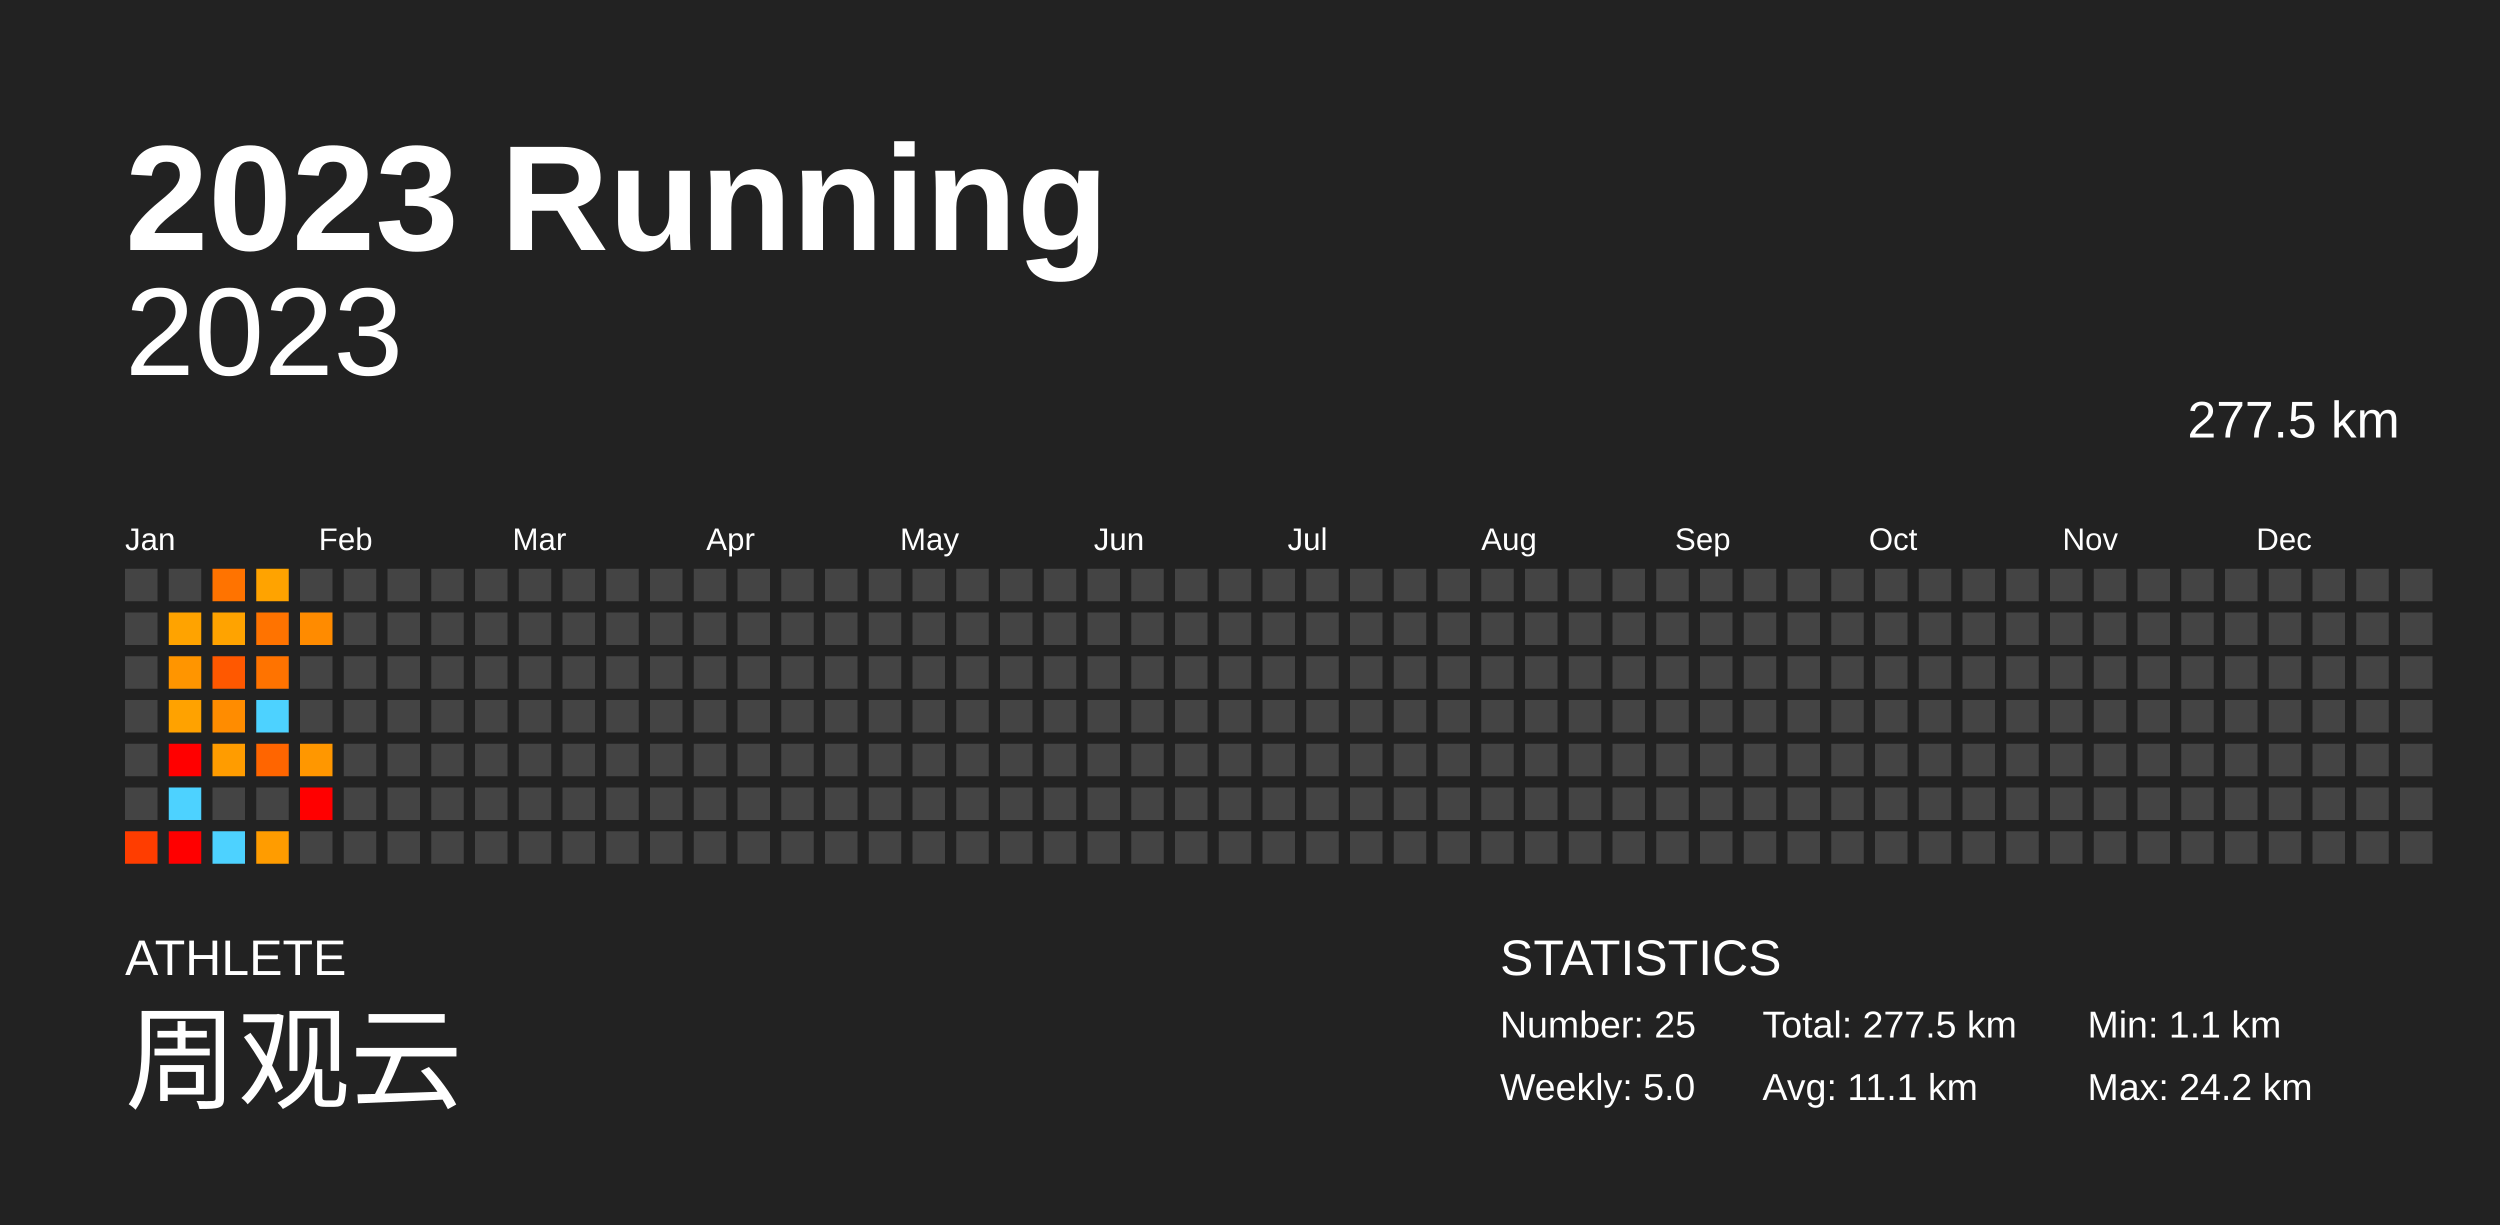
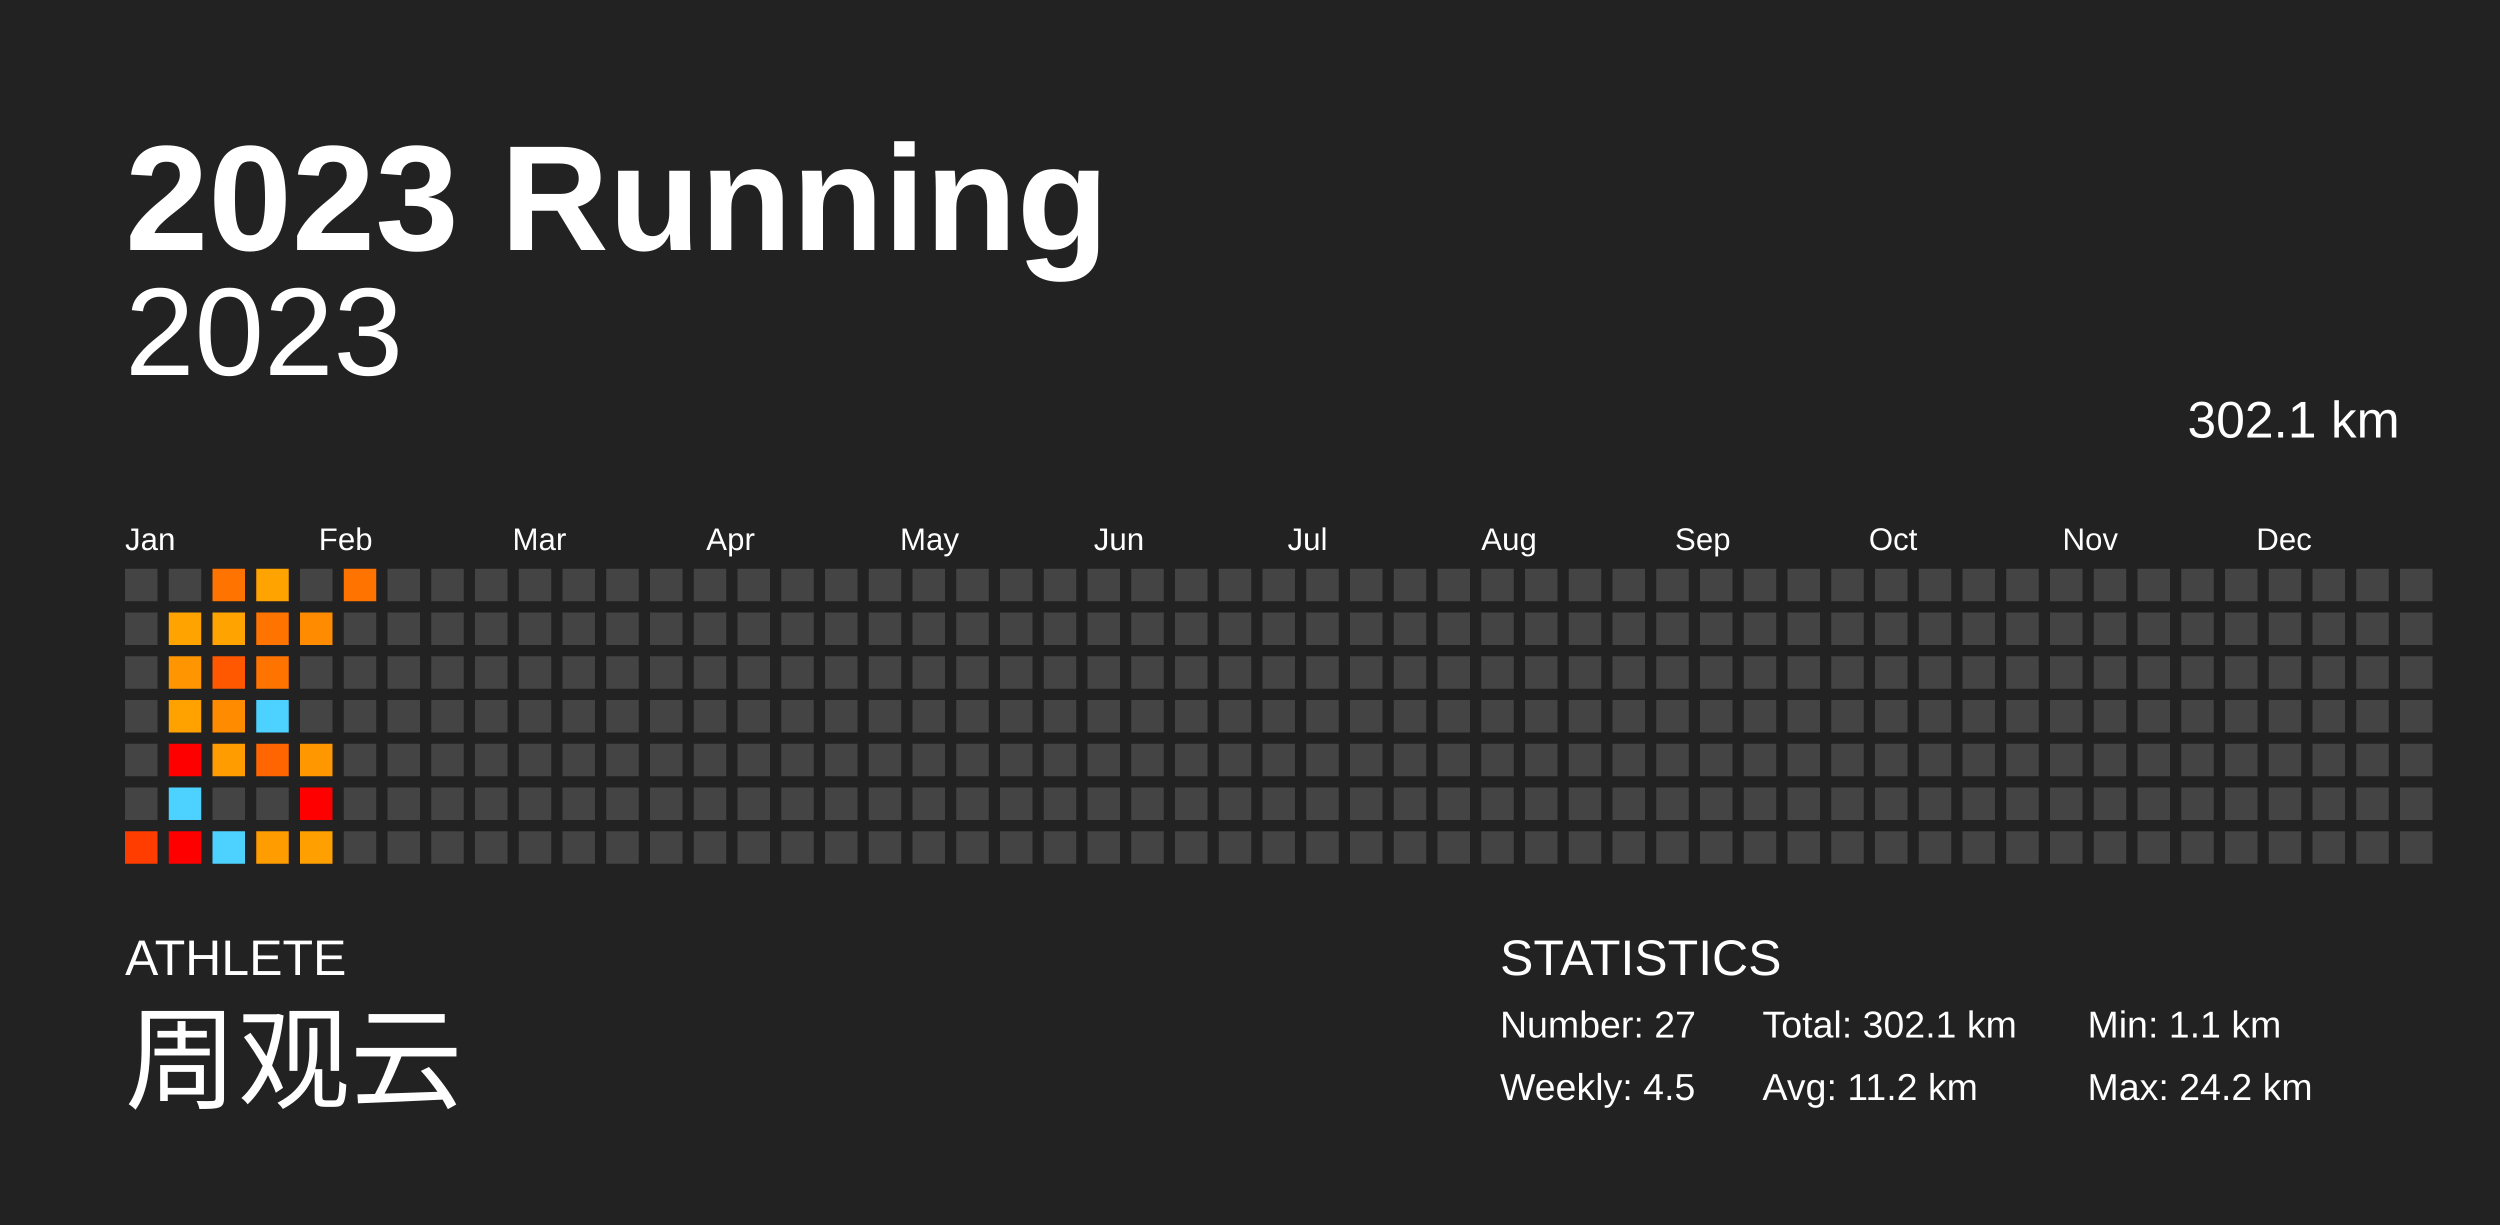
<svg xmlns="http://www.w3.org/2000/svg" baseProfile="full" height="98mm" version="1.1" viewBox="0,0,200,98" width="200mm">
  <defs />
  <rect fill="#222222" height="98" width="200" x="0" y="0" />
  <text fill="#FFFFFF" style="font-size:12px; font-family:Arial; font-weight:bold;" x="10" y="20">2023 Running</text>
  <text fill="#FFFFFF" style="font-size:4px; font-family:Arial" x="10" y="78">ATHLETE</text>
  <text fill="#FFFFFF" style="font-size:9px; font-family:Arial" x="10" y="88">周观云</text>
  <text fill="#FFFFFF" style="font-size:4px; font-family:Arial" x="120" y="78">STATISTICS</text>
-   <text fill="#FFFFFF" style="font-size:3px; font-family:Arial" x="120" y="83">Number: 25</text>
-   <text fill="#FFFFFF" style="font-size:3px; font-family:Arial" x="120" y="88">Weekly: 5.0</text>
-   <text fill="#FFFFFF" style="font-size:3px; font-family:Arial" x="141" y="83">Total: 277.5 km</text>
-   <text fill="#FFFFFF" style="font-size:3px; font-family:Arial" x="141" y="88">Avg: 11.1 km</text>
+   <text fill="#FFFFFF" style="font-size:3px; font-family:Arial" x="120" y="83">Number: 27</text>
+   <text fill="#FFFFFF" style="font-size:3px; font-family:Arial" x="120" y="88">Weekly: 4.5</text>
+   <text fill="#FFFFFF" style="font-size:3px; font-family:Arial" x="141" y="83">Total: 302.1 km</text>
+   <text fill="#FFFFFF" style="font-size:3px; font-family:Arial" x="141" y="88">Avg: 11.2 km</text>
  <text fill="#FFFFFF" style="font-size:3px; font-family:Arial" x="167" y="83">Min: 1.1 km</text>
  <text fill="#FFFFFF" style="font-size:3px; font-family:Arial" x="167" y="88">Max: 24.2 km</text>
  <text alignment-baseline="hanging" fill="#FFFFFF" style="font-size:10.0px; font-family:Arial;" x="10" y="30">2023</text>
-   <text alignment-baseline="hanging" fill="#FFFFFF" style="font-size:4.125px; font-family:Arial;" x="175" y="35">277.5 km</text>
+   <text alignment-baseline="hanging" fill="#FFFFFF" style="font-size:4.125px; font-family:Arial;" x="175" y="35">302.1 km</text>
  <text fill="#FFFFFF" style="font-size:2.5px; font-family:Arial" x="10.0" y="44">Jan</text>
  <text fill="#FFFFFF" style="font-size:2.5px; font-family:Arial" x="25.5" y="44">Feb</text>
  <text fill="#FFFFFF" style="font-size:2.5px; font-family:Arial" x="41.0" y="44">Mar</text>
  <text fill="#FFFFFF" style="font-size:2.5px; font-family:Arial" x="56.5" y="44">Apr</text>
  <text fill="#FFFFFF" style="font-size:2.5px; font-family:Arial" x="72.0" y="44">May</text>
  <text fill="#FFFFFF" style="font-size:2.5px; font-family:Arial" x="87.5" y="44">Jun</text>
  <text fill="#FFFFFF" style="font-size:2.5px; font-family:Arial" x="103.0" y="44">Jul</text>
  <text fill="#FFFFFF" style="font-size:2.5px; font-family:Arial" x="118.5" y="44">Aug</text>
  <text fill="#FFFFFF" style="font-size:2.5px; font-family:Arial" x="134.0" y="44">Sep</text>
  <text fill="#FFFFFF" style="font-size:2.5px; font-family:Arial" x="149.5" y="44">Oct</text>
  <text fill="#FFFFFF" style="font-size:2.5px; font-family:Arial" x="165.0" y="44">Nov</text>
  <text fill="#FFFFFF" style="font-size:2.5px; font-family:Arial" x="180.5" y="44">Dec</text>
  <rect fill="#444444" height="2.6" width="2.6" x="10.0" y="45.5" />
  <rect fill="#444444" height="2.6" width="2.6" x="10.0" y="49.0" />
  <rect fill="#444444" height="2.6" width="2.6" x="10.0" y="52.5" />
  <rect fill="#444444" height="2.6" width="2.6" x="10.0" y="56.0" />
  <rect fill="#444444" height="2.6" width="2.6" x="10.0" y="59.5" />
  <rect fill="#444444" height="2.6" width="2.6" x="10.0" y="63.0" />
  <rect fill="#ff3d00" height="2.6" width="2.6" x="10.0" y="66.5" />
  <rect fill="#444444" height="2.6" width="2.6" x="13.5" y="45.5" />
  <rect fill="#ffa300" height="2.6" width="2.6" x="13.5" y="49.0" />
  <rect fill="#ff9500" height="2.6" width="2.6" x="13.5" y="52.5" />
  <rect fill="#ffa200" height="2.6" width="2.6" x="13.5" y="56.0" />
  <rect fill="red" height="2.6" width="2.6" x="13.5" y="59.5" />
  <rect fill="#4dd2ff" height="2.6" width="2.6" x="13.5" y="63.0" />
  <rect fill="red" height="2.6" width="2.6" x="13.5" y="66.5" />
  <rect fill="#ff7300" height="2.6" width="2.6" x="17.0" y="45.5" />
  <rect fill="#ffa300" height="2.6" width="2.6" x="17.0" y="49.0" />
  <rect fill="#ff5800" height="2.6" width="2.6" x="17.0" y="52.5" />
  <rect fill="#ff8c00" height="2.6" width="2.6" x="17.0" y="56.0" />
  <rect fill="#ff9c00" height="2.6" width="2.6" x="17.0" y="59.5" />
  <rect fill="#444444" height="2.6" width="2.6" x="17.0" y="63.0" />
  <rect fill="#4dd2ff" height="2.6" width="2.6" x="17.0" y="66.5" />
  <rect fill="#ffa300" height="2.6" width="2.6" x="20.5" y="45.5" />
  <rect fill="#ff7300" height="2.6" width="2.6" x="20.5" y="49.0" />
  <rect fill="#ff7300" height="2.6" width="2.6" x="20.5" y="52.5" />
  <rect fill="#4dd2ff" height="2.6" width="2.6" x="20.5" y="56.0" />
  <rect fill="#ff6500" height="2.6" width="2.6" x="20.5" y="59.5" />
  <rect fill="#444444" height="2.6" width="2.6" x="20.5" y="63.0" />
  <rect fill="#ff9c00" height="2.6" width="2.6" x="20.5" y="66.5" />
  <rect fill="#444444" height="2.6" width="2.6" x="24.0" y="45.5" />
  <rect fill="#ff8b00" height="2.6" width="2.6" x="24.0" y="49.0" />
  <rect fill="#444444" height="2.6" width="2.6" x="24.0" y="52.5" />
  <rect fill="#444444" height="2.6" width="2.6" x="24.0" y="56.0" />
  <rect fill="#ff9700" height="2.6" width="2.6" x="24.0" y="59.5" />
  <rect fill="red" height="2.6" width="2.6" x="24.0" y="63.0" />
-   <rect fill="#444444" height="2.6" width="2.6" x="24.0" y="66.5" />
-   <rect fill="#444444" height="2.6" width="2.6" x="27.5" y="45.5" />
+   <rect fill="#ff9f00" height="2.6" width="2.6" x="24.0" y="66.5" />
+   <rect fill="#ff7300" height="2.6" width="2.6" x="27.5" y="45.5" />
  <rect fill="#444444" height="2.6" width="2.6" x="27.5" y="49.0" />
  <rect fill="#444444" height="2.6" width="2.6" x="27.5" y="52.5" />
  <rect fill="#444444" height="2.6" width="2.6" x="27.5" y="56.0" />
  <rect fill="#444444" height="2.6" width="2.6" x="27.5" y="59.5" />
  <rect fill="#444444" height="2.6" width="2.6" x="27.5" y="63.0" />
  <rect fill="#444444" height="2.6" width="2.6" x="27.5" y="66.5" />
  <rect fill="#444444" height="2.6" width="2.6" x="31.0" y="45.5" />
  <rect fill="#444444" height="2.6" width="2.6" x="31.0" y="49.0" />
  <rect fill="#444444" height="2.6" width="2.6" x="31.0" y="52.5" />
  <rect fill="#444444" height="2.6" width="2.6" x="31.0" y="56.0" />
  <rect fill="#444444" height="2.6" width="2.6" x="31.0" y="59.5" />
  <rect fill="#444444" height="2.6" width="2.6" x="31.0" y="63.0" />
  <rect fill="#444444" height="2.6" width="2.6" x="31.0" y="66.5" />
  <rect fill="#444444" height="2.6" width="2.6" x="34.5" y="45.5" />
  <rect fill="#444444" height="2.6" width="2.6" x="34.5" y="49.0" />
  <rect fill="#444444" height="2.6" width="2.6" x="34.5" y="52.5" />
  <rect fill="#444444" height="2.6" width="2.6" x="34.5" y="56.0" />
  <rect fill="#444444" height="2.6" width="2.6" x="34.5" y="59.5" />
  <rect fill="#444444" height="2.6" width="2.6" x="34.5" y="63.0" />
  <rect fill="#444444" height="2.6" width="2.6" x="34.5" y="66.5" />
  <rect fill="#444444" height="2.6" width="2.6" x="38.0" y="45.5" />
  <rect fill="#444444" height="2.6" width="2.6" x="38.0" y="49.0" />
  <rect fill="#444444" height="2.6" width="2.6" x="38.0" y="52.5" />
  <rect fill="#444444" height="2.6" width="2.6" x="38.0" y="56.0" />
  <rect fill="#444444" height="2.6" width="2.6" x="38.0" y="59.5" />
  <rect fill="#444444" height="2.6" width="2.6" x="38.0" y="63.0" />
  <rect fill="#444444" height="2.6" width="2.6" x="38.0" y="66.5" />
  <rect fill="#444444" height="2.6" width="2.6" x="41.5" y="45.5" />
  <rect fill="#444444" height="2.6" width="2.6" x="41.5" y="49.0" />
  <rect fill="#444444" height="2.6" width="2.6" x="41.5" y="52.5" />
  <rect fill="#444444" height="2.6" width="2.6" x="41.5" y="56.0" />
  <rect fill="#444444" height="2.6" width="2.6" x="41.5" y="59.5" />
  <rect fill="#444444" height="2.6" width="2.6" x="41.5" y="63.0" />
  <rect fill="#444444" height="2.6" width="2.6" x="41.5" y="66.5" />
  <rect fill="#444444" height="2.6" width="2.6" x="45.0" y="45.5" />
  <rect fill="#444444" height="2.6" width="2.6" x="45.0" y="49.0" />
  <rect fill="#444444" height="2.6" width="2.6" x="45.0" y="52.5" />
  <rect fill="#444444" height="2.6" width="2.6" x="45.0" y="56.0" />
  <rect fill="#444444" height="2.6" width="2.6" x="45.0" y="59.5" />
  <rect fill="#444444" height="2.6" width="2.6" x="45.0" y="63.0" />
  <rect fill="#444444" height="2.6" width="2.6" x="45.0" y="66.5" />
  <rect fill="#444444" height="2.6" width="2.6" x="48.5" y="45.5" />
  <rect fill="#444444" height="2.6" width="2.6" x="48.5" y="49.0" />
  <rect fill="#444444" height="2.6" width="2.6" x="48.5" y="52.5" />
  <rect fill="#444444" height="2.6" width="2.6" x="48.5" y="56.0" />
  <rect fill="#444444" height="2.6" width="2.6" x="48.5" y="59.5" />
  <rect fill="#444444" height="2.6" width="2.6" x="48.5" y="63.0" />
  <rect fill="#444444" height="2.6" width="2.6" x="48.5" y="66.5" />
  <rect fill="#444444" height="2.6" width="2.6" x="52.0" y="45.5" />
  <rect fill="#444444" height="2.6" width="2.6" x="52.0" y="49.0" />
  <rect fill="#444444" height="2.6" width="2.6" x="52.0" y="52.5" />
  <rect fill="#444444" height="2.6" width="2.6" x="52.0" y="56.0" />
  <rect fill="#444444" height="2.6" width="2.6" x="52.0" y="59.5" />
  <rect fill="#444444" height="2.6" width="2.6" x="52.0" y="63.0" />
  <rect fill="#444444" height="2.6" width="2.6" x="52.0" y="66.5" />
  <rect fill="#444444" height="2.6" width="2.6" x="55.5" y="45.5" />
  <rect fill="#444444" height="2.6" width="2.6" x="55.5" y="49.0" />
  <rect fill="#444444" height="2.6" width="2.6" x="55.5" y="52.5" />
  <rect fill="#444444" height="2.6" width="2.6" x="55.5" y="56.0" />
  <rect fill="#444444" height="2.6" width="2.6" x="55.5" y="59.5" />
  <rect fill="#444444" height="2.6" width="2.6" x="55.5" y="63.0" />
  <rect fill="#444444" height="2.6" width="2.6" x="55.5" y="66.5" />
  <rect fill="#444444" height="2.6" width="2.6" x="59.0" y="45.5" />
  <rect fill="#444444" height="2.6" width="2.6" x="59.0" y="49.0" />
  <rect fill="#444444" height="2.6" width="2.6" x="59.0" y="52.5" />
  <rect fill="#444444" height="2.6" width="2.6" x="59.0" y="56.0" />
  <rect fill="#444444" height="2.6" width="2.6" x="59.0" y="59.5" />
  <rect fill="#444444" height="2.6" width="2.6" x="59.0" y="63.0" />
  <rect fill="#444444" height="2.6" width="2.6" x="59.0" y="66.5" />
  <rect fill="#444444" height="2.6" width="2.6" x="62.5" y="45.5" />
  <rect fill="#444444" height="2.6" width="2.6" x="62.5" y="49.0" />
  <rect fill="#444444" height="2.6" width="2.6" x="62.5" y="52.5" />
  <rect fill="#444444" height="2.6" width="2.6" x="62.5" y="56.0" />
  <rect fill="#444444" height="2.6" width="2.6" x="62.5" y="59.5" />
  <rect fill="#444444" height="2.6" width="2.6" x="62.5" y="63.0" />
  <rect fill="#444444" height="2.6" width="2.6" x="62.5" y="66.5" />
  <rect fill="#444444" height="2.6" width="2.6" x="66.0" y="45.5" />
  <rect fill="#444444" height="2.6" width="2.6" x="66.0" y="49.0" />
  <rect fill="#444444" height="2.6" width="2.6" x="66.0" y="52.5" />
  <rect fill="#444444" height="2.6" width="2.6" x="66.0" y="56.0" />
  <rect fill="#444444" height="2.6" width="2.6" x="66.0" y="59.5" />
  <rect fill="#444444" height="2.6" width="2.6" x="66.0" y="63.0" />
  <rect fill="#444444" height="2.6" width="2.6" x="66.0" y="66.5" />
  <rect fill="#444444" height="2.6" width="2.6" x="69.5" y="45.5" />
  <rect fill="#444444" height="2.6" width="2.6" x="69.5" y="49.0" />
  <rect fill="#444444" height="2.6" width="2.6" x="69.5" y="52.5" />
  <rect fill="#444444" height="2.6" width="2.6" x="69.5" y="56.0" />
  <rect fill="#444444" height="2.6" width="2.6" x="69.5" y="59.5" />
  <rect fill="#444444" height="2.6" width="2.6" x="69.5" y="63.0" />
  <rect fill="#444444" height="2.6" width="2.6" x="69.5" y="66.5" />
  <rect fill="#444444" height="2.6" width="2.6" x="73.0" y="45.5" />
  <rect fill="#444444" height="2.6" width="2.6" x="73.0" y="49.0" />
  <rect fill="#444444" height="2.6" width="2.6" x="73.0" y="52.5" />
  <rect fill="#444444" height="2.6" width="2.6" x="73.0" y="56.0" />
  <rect fill="#444444" height="2.6" width="2.6" x="73.0" y="59.5" />
  <rect fill="#444444" height="2.6" width="2.6" x="73.0" y="63.0" />
  <rect fill="#444444" height="2.6" width="2.6" x="73.0" y="66.5" />
  <rect fill="#444444" height="2.6" width="2.6" x="76.5" y="45.5" />
  <rect fill="#444444" height="2.6" width="2.6" x="76.5" y="49.0" />
  <rect fill="#444444" height="2.6" width="2.6" x="76.5" y="52.5" />
  <rect fill="#444444" height="2.6" width="2.6" x="76.5" y="56.0" />
  <rect fill="#444444" height="2.6" width="2.6" x="76.5" y="59.5" />
  <rect fill="#444444" height="2.6" width="2.6" x="76.5" y="63.0" />
  <rect fill="#444444" height="2.6" width="2.6" x="76.5" y="66.5" />
  <rect fill="#444444" height="2.6" width="2.6" x="80.0" y="45.5" />
  <rect fill="#444444" height="2.6" width="2.6" x="80.0" y="49.0" />
  <rect fill="#444444" height="2.6" width="2.6" x="80.0" y="52.5" />
  <rect fill="#444444" height="2.6" width="2.6" x="80.0" y="56.0" />
  <rect fill="#444444" height="2.6" width="2.6" x="80.0" y="59.5" />
  <rect fill="#444444" height="2.6" width="2.6" x="80.0" y="63.0" />
  <rect fill="#444444" height="2.6" width="2.6" x="80.0" y="66.5" />
  <rect fill="#444444" height="2.6" width="2.6" x="83.5" y="45.5" />
  <rect fill="#444444" height="2.6" width="2.6" x="83.5" y="49.0" />
  <rect fill="#444444" height="2.6" width="2.6" x="83.5" y="52.5" />
  <rect fill="#444444" height="2.6" width="2.6" x="83.5" y="56.0" />
  <rect fill="#444444" height="2.6" width="2.6" x="83.5" y="59.5" />
  <rect fill="#444444" height="2.6" width="2.6" x="83.5" y="63.0" />
  <rect fill="#444444" height="2.6" width="2.6" x="83.5" y="66.5" />
  <rect fill="#444444" height="2.6" width="2.6" x="87.0" y="45.5" />
  <rect fill="#444444" height="2.6" width="2.6" x="87.0" y="49.0" />
  <rect fill="#444444" height="2.6" width="2.6" x="87.0" y="52.5" />
  <rect fill="#444444" height="2.6" width="2.6" x="87.0" y="56.0" />
  <rect fill="#444444" height="2.6" width="2.6" x="87.0" y="59.5" />
  <rect fill="#444444" height="2.6" width="2.6" x="87.0" y="63.0" />
  <rect fill="#444444" height="2.6" width="2.6" x="87.0" y="66.5" />
  <rect fill="#444444" height="2.6" width="2.6" x="90.5" y="45.5" />
  <rect fill="#444444" height="2.6" width="2.6" x="90.5" y="49.0" />
  <rect fill="#444444" height="2.6" width="2.6" x="90.5" y="52.5" />
  <rect fill="#444444" height="2.6" width="2.6" x="90.5" y="56.0" />
  <rect fill="#444444" height="2.6" width="2.6" x="90.5" y="59.5" />
  <rect fill="#444444" height="2.6" width="2.6" x="90.5" y="63.0" />
  <rect fill="#444444" height="2.6" width="2.6" x="90.5" y="66.5" />
  <rect fill="#444444" height="2.6" width="2.6" x="94.0" y="45.5" />
  <rect fill="#444444" height="2.6" width="2.6" x="94.0" y="49.0" />
  <rect fill="#444444" height="2.6" width="2.6" x="94.0" y="52.5" />
  <rect fill="#444444" height="2.6" width="2.6" x="94.0" y="56.0" />
  <rect fill="#444444" height="2.6" width="2.6" x="94.0" y="59.5" />
  <rect fill="#444444" height="2.6" width="2.6" x="94.0" y="63.0" />
  <rect fill="#444444" height="2.6" width="2.6" x="94.0" y="66.5" />
  <rect fill="#444444" height="2.6" width="2.6" x="97.5" y="45.5" />
  <rect fill="#444444" height="2.6" width="2.6" x="97.5" y="49.0" />
  <rect fill="#444444" height="2.6" width="2.6" x="97.5" y="52.5" />
  <rect fill="#444444" height="2.6" width="2.6" x="97.5" y="56.0" />
  <rect fill="#444444" height="2.6" width="2.6" x="97.5" y="59.5" />
  <rect fill="#444444" height="2.6" width="2.6" x="97.5" y="63.0" />
  <rect fill="#444444" height="2.6" width="2.6" x="97.5" y="66.5" />
  <rect fill="#444444" height="2.6" width="2.6" x="101.0" y="45.5" />
  <rect fill="#444444" height="2.6" width="2.6" x="101.0" y="49.0" />
  <rect fill="#444444" height="2.6" width="2.6" x="101.0" y="52.5" />
  <rect fill="#444444" height="2.6" width="2.6" x="101.0" y="56.0" />
  <rect fill="#444444" height="2.6" width="2.6" x="101.0" y="59.5" />
  <rect fill="#444444" height="2.6" width="2.6" x="101.0" y="63.0" />
  <rect fill="#444444" height="2.6" width="2.6" x="101.0" y="66.5" />
  <rect fill="#444444" height="2.6" width="2.6" x="104.5" y="45.5" />
  <rect fill="#444444" height="2.6" width="2.6" x="104.5" y="49.0" />
  <rect fill="#444444" height="2.6" width="2.6" x="104.5" y="52.5" />
  <rect fill="#444444" height="2.6" width="2.6" x="104.5" y="56.0" />
  <rect fill="#444444" height="2.6" width="2.6" x="104.5" y="59.5" />
  <rect fill="#444444" height="2.6" width="2.6" x="104.5" y="63.0" />
  <rect fill="#444444" height="2.6" width="2.6" x="104.5" y="66.5" />
  <rect fill="#444444" height="2.6" width="2.6" x="108.0" y="45.5" />
  <rect fill="#444444" height="2.6" width="2.6" x="108.0" y="49.0" />
  <rect fill="#444444" height="2.6" width="2.6" x="108.0" y="52.5" />
  <rect fill="#444444" height="2.6" width="2.6" x="108.0" y="56.0" />
  <rect fill="#444444" height="2.6" width="2.6" x="108.0" y="59.5" />
  <rect fill="#444444" height="2.6" width="2.6" x="108.0" y="63.0" />
  <rect fill="#444444" height="2.6" width="2.6" x="108.0" y="66.5" />
  <rect fill="#444444" height="2.6" width="2.6" x="111.5" y="45.5" />
  <rect fill="#444444" height="2.6" width="2.6" x="111.5" y="49.0" />
  <rect fill="#444444" height="2.6" width="2.6" x="111.5" y="52.5" />
  <rect fill="#444444" height="2.6" width="2.6" x="111.5" y="56.0" />
  <rect fill="#444444" height="2.6" width="2.6" x="111.5" y="59.5" />
  <rect fill="#444444" height="2.6" width="2.6" x="111.5" y="63.0" />
  <rect fill="#444444" height="2.6" width="2.6" x="111.5" y="66.5" />
  <rect fill="#444444" height="2.6" width="2.6" x="115.0" y="45.5" />
  <rect fill="#444444" height="2.6" width="2.6" x="115.0" y="49.0" />
  <rect fill="#444444" height="2.6" width="2.6" x="115.0" y="52.5" />
  <rect fill="#444444" height="2.6" width="2.6" x="115.0" y="56.0" />
  <rect fill="#444444" height="2.6" width="2.6" x="115.0" y="59.5" />
  <rect fill="#444444" height="2.6" width="2.6" x="115.0" y="63.0" />
  <rect fill="#444444" height="2.6" width="2.6" x="115.0" y="66.5" />
  <rect fill="#444444" height="2.6" width="2.6" x="118.5" y="45.5" />
  <rect fill="#444444" height="2.6" width="2.6" x="118.5" y="49.0" />
  <rect fill="#444444" height="2.6" width="2.6" x="118.5" y="52.5" />
  <rect fill="#444444" height="2.6" width="2.6" x="118.5" y="56.0" />
  <rect fill="#444444" height="2.6" width="2.6" x="118.5" y="59.5" />
  <rect fill="#444444" height="2.6" width="2.6" x="118.5" y="63.0" />
  <rect fill="#444444" height="2.6" width="2.6" x="118.5" y="66.5" />
  <rect fill="#444444" height="2.6" width="2.6" x="122.0" y="45.5" />
  <rect fill="#444444" height="2.6" width="2.6" x="122.0" y="49.0" />
  <rect fill="#444444" height="2.6" width="2.6" x="122.0" y="52.5" />
  <rect fill="#444444" height="2.6" width="2.6" x="122.0" y="56.0" />
  <rect fill="#444444" height="2.6" width="2.6" x="122.0" y="59.5" />
  <rect fill="#444444" height="2.6" width="2.6" x="122.0" y="63.0" />
  <rect fill="#444444" height="2.6" width="2.6" x="122.0" y="66.5" />
  <rect fill="#444444" height="2.6" width="2.6" x="125.5" y="45.5" />
  <rect fill="#444444" height="2.6" width="2.6" x="125.5" y="49.0" />
  <rect fill="#444444" height="2.6" width="2.6" x="125.5" y="52.5" />
  <rect fill="#444444" height="2.6" width="2.6" x="125.5" y="56.0" />
  <rect fill="#444444" height="2.6" width="2.6" x="125.5" y="59.5" />
  <rect fill="#444444" height="2.6" width="2.6" x="125.5" y="63.0" />
  <rect fill="#444444" height="2.6" width="2.6" x="125.5" y="66.5" />
  <rect fill="#444444" height="2.6" width="2.6" x="129.0" y="45.5" />
  <rect fill="#444444" height="2.6" width="2.6" x="129.0" y="49.0" />
  <rect fill="#444444" height="2.6" width="2.6" x="129.0" y="52.5" />
  <rect fill="#444444" height="2.6" width="2.6" x="129.0" y="56.0" />
  <rect fill="#444444" height="2.6" width="2.6" x="129.0" y="59.5" />
  <rect fill="#444444" height="2.6" width="2.6" x="129.0" y="63.0" />
  <rect fill="#444444" height="2.6" width="2.6" x="129.0" y="66.5" />
  <rect fill="#444444" height="2.6" width="2.6" x="132.5" y="45.5" />
  <rect fill="#444444" height="2.6" width="2.6" x="132.5" y="49.0" />
  <rect fill="#444444" height="2.6" width="2.6" x="132.5" y="52.5" />
  <rect fill="#444444" height="2.6" width="2.6" x="132.5" y="56.0" />
  <rect fill="#444444" height="2.6" width="2.6" x="132.5" y="59.5" />
  <rect fill="#444444" height="2.6" width="2.6" x="132.5" y="63.0" />
  <rect fill="#444444" height="2.6" width="2.6" x="132.5" y="66.5" />
  <rect fill="#444444" height="2.6" width="2.6" x="136.0" y="45.5" />
  <rect fill="#444444" height="2.6" width="2.6" x="136.0" y="49.0" />
  <rect fill="#444444" height="2.6" width="2.6" x="136.0" y="52.5" />
  <rect fill="#444444" height="2.6" width="2.6" x="136.0" y="56.0" />
  <rect fill="#444444" height="2.6" width="2.6" x="136.0" y="59.5" />
  <rect fill="#444444" height="2.6" width="2.6" x="136.0" y="63.0" />
  <rect fill="#444444" height="2.6" width="2.6" x="136.0" y="66.5" />
  <rect fill="#444444" height="2.6" width="2.6" x="139.5" y="45.5" />
  <rect fill="#444444" height="2.6" width="2.6" x="139.5" y="49.0" />
  <rect fill="#444444" height="2.6" width="2.6" x="139.5" y="52.5" />
  <rect fill="#444444" height="2.6" width="2.6" x="139.5" y="56.0" />
  <rect fill="#444444" height="2.6" width="2.6" x="139.5" y="59.5" />
  <rect fill="#444444" height="2.6" width="2.6" x="139.5" y="63.0" />
  <rect fill="#444444" height="2.6" width="2.6" x="139.5" y="66.5" />
  <rect fill="#444444" height="2.6" width="2.6" x="143.0" y="45.5" />
  <rect fill="#444444" height="2.6" width="2.6" x="143.0" y="49.0" />
  <rect fill="#444444" height="2.6" width="2.6" x="143.0" y="52.5" />
  <rect fill="#444444" height="2.6" width="2.6" x="143.0" y="56.0" />
  <rect fill="#444444" height="2.6" width="2.6" x="143.0" y="59.5" />
  <rect fill="#444444" height="2.6" width="2.6" x="143.0" y="63.0" />
  <rect fill="#444444" height="2.6" width="2.6" x="143.0" y="66.5" />
  <rect fill="#444444" height="2.6" width="2.6" x="146.5" y="45.5" />
  <rect fill="#444444" height="2.6" width="2.6" x="146.5" y="49.0" />
  <rect fill="#444444" height="2.6" width="2.6" x="146.5" y="52.5" />
  <rect fill="#444444" height="2.6" width="2.6" x="146.5" y="56.0" />
  <rect fill="#444444" height="2.6" width="2.6" x="146.5" y="59.5" />
  <rect fill="#444444" height="2.6" width="2.6" x="146.5" y="63.0" />
  <rect fill="#444444" height="2.6" width="2.6" x="146.5" y="66.5" />
  <rect fill="#444444" height="2.6" width="2.6" x="150.0" y="45.5" />
  <rect fill="#444444" height="2.6" width="2.6" x="150.0" y="49.0" />
  <rect fill="#444444" height="2.6" width="2.6" x="150.0" y="52.5" />
  <rect fill="#444444" height="2.6" width="2.6" x="150.0" y="56.0" />
  <rect fill="#444444" height="2.6" width="2.6" x="150.0" y="59.5" />
  <rect fill="#444444" height="2.6" width="2.6" x="150.0" y="63.0" />
  <rect fill="#444444" height="2.6" width="2.6" x="150.0" y="66.5" />
  <rect fill="#444444" height="2.6" width="2.6" x="153.5" y="45.5" />
  <rect fill="#444444" height="2.6" width="2.6" x="153.5" y="49.0" />
  <rect fill="#444444" height="2.6" width="2.6" x="153.5" y="52.5" />
  <rect fill="#444444" height="2.6" width="2.6" x="153.5" y="56.0" />
  <rect fill="#444444" height="2.6" width="2.6" x="153.5" y="59.5" />
  <rect fill="#444444" height="2.6" width="2.6" x="153.5" y="63.0" />
  <rect fill="#444444" height="2.6" width="2.6" x="153.5" y="66.5" />
  <rect fill="#444444" height="2.6" width="2.6" x="157.0" y="45.5" />
  <rect fill="#444444" height="2.6" width="2.6" x="157.0" y="49.0" />
  <rect fill="#444444" height="2.6" width="2.6" x="157.0" y="52.5" />
  <rect fill="#444444" height="2.6" width="2.6" x="157.0" y="56.0" />
  <rect fill="#444444" height="2.6" width="2.6" x="157.0" y="59.5" />
  <rect fill="#444444" height="2.6" width="2.6" x="157.0" y="63.0" />
  <rect fill="#444444" height="2.6" width="2.6" x="157.0" y="66.5" />
  <rect fill="#444444" height="2.6" width="2.6" x="160.5" y="45.5" />
  <rect fill="#444444" height="2.6" width="2.6" x="160.5" y="49.0" />
  <rect fill="#444444" height="2.6" width="2.6" x="160.5" y="52.5" />
  <rect fill="#444444" height="2.6" width="2.6" x="160.5" y="56.0" />
  <rect fill="#444444" height="2.6" width="2.6" x="160.5" y="59.5" />
  <rect fill="#444444" height="2.6" width="2.6" x="160.5" y="63.0" />
  <rect fill="#444444" height="2.6" width="2.6" x="160.5" y="66.5" />
  <rect fill="#444444" height="2.6" width="2.6" x="164.0" y="45.5" />
  <rect fill="#444444" height="2.6" width="2.6" x="164.0" y="49.0" />
  <rect fill="#444444" height="2.6" width="2.6" x="164.0" y="52.5" />
  <rect fill="#444444" height="2.6" width="2.6" x="164.0" y="56.0" />
  <rect fill="#444444" height="2.6" width="2.6" x="164.0" y="59.5" />
  <rect fill="#444444" height="2.6" width="2.6" x="164.0" y="63.0" />
  <rect fill="#444444" height="2.6" width="2.6" x="164.0" y="66.5" />
  <rect fill="#444444" height="2.6" width="2.6" x="167.5" y="45.5" />
  <rect fill="#444444" height="2.6" width="2.6" x="167.5" y="49.0" />
  <rect fill="#444444" height="2.6" width="2.6" x="167.5" y="52.5" />
  <rect fill="#444444" height="2.6" width="2.6" x="167.5" y="56.0" />
  <rect fill="#444444" height="2.6" width="2.6" x="167.5" y="59.5" />
  <rect fill="#444444" height="2.6" width="2.6" x="167.5" y="63.0" />
  <rect fill="#444444" height="2.6" width="2.6" x="167.5" y="66.5" />
  <rect fill="#444444" height="2.6" width="2.6" x="171.0" y="45.5" />
  <rect fill="#444444" height="2.6" width="2.6" x="171.0" y="49.0" />
  <rect fill="#444444" height="2.6" width="2.6" x="171.0" y="52.5" />
  <rect fill="#444444" height="2.6" width="2.6" x="171.0" y="56.0" />
  <rect fill="#444444" height="2.6" width="2.6" x="171.0" y="59.5" />
  <rect fill="#444444" height="2.6" width="2.6" x="171.0" y="63.0" />
  <rect fill="#444444" height="2.6" width="2.6" x="171.0" y="66.5" />
  <rect fill="#444444" height="2.6" width="2.6" x="174.5" y="45.5" />
  <rect fill="#444444" height="2.6" width="2.6" x="174.5" y="49.0" />
  <rect fill="#444444" height="2.6" width="2.6" x="174.5" y="52.5" />
  <rect fill="#444444" height="2.6" width="2.6" x="174.5" y="56.0" />
  <rect fill="#444444" height="2.6" width="2.6" x="174.5" y="59.5" />
  <rect fill="#444444" height="2.6" width="2.6" x="174.5" y="63.0" />
  <rect fill="#444444" height="2.6" width="2.6" x="174.5" y="66.5" />
  <rect fill="#444444" height="2.6" width="2.6" x="178.0" y="45.5" />
  <rect fill="#444444" height="2.6" width="2.6" x="178.0" y="49.0" />
  <rect fill="#444444" height="2.6" width="2.6" x="178.0" y="52.5" />
  <rect fill="#444444" height="2.6" width="2.6" x="178.0" y="56.0" />
  <rect fill="#444444" height="2.6" width="2.6" x="178.0" y="59.5" />
  <rect fill="#444444" height="2.6" width="2.6" x="178.0" y="63.0" />
  <rect fill="#444444" height="2.6" width="2.6" x="178.0" y="66.5" />
  <rect fill="#444444" height="2.6" width="2.6" x="181.5" y="45.5" />
  <rect fill="#444444" height="2.6" width="2.6" x="181.5" y="49.0" />
  <rect fill="#444444" height="2.6" width="2.6" x="181.5" y="52.5" />
  <rect fill="#444444" height="2.6" width="2.6" x="181.5" y="56.0" />
  <rect fill="#444444" height="2.6" width="2.6" x="181.5" y="59.5" />
  <rect fill="#444444" height="2.6" width="2.6" x="181.5" y="63.0" />
  <rect fill="#444444" height="2.6" width="2.6" x="181.5" y="66.5" />
  <rect fill="#444444" height="2.6" width="2.6" x="185.0" y="45.5" />
  <rect fill="#444444" height="2.6" width="2.6" x="185.0" y="49.0" />
  <rect fill="#444444" height="2.6" width="2.6" x="185.0" y="52.5" />
  <rect fill="#444444" height="2.6" width="2.6" x="185.0" y="56.0" />
  <rect fill="#444444" height="2.6" width="2.6" x="185.0" y="59.5" />
  <rect fill="#444444" height="2.6" width="2.6" x="185.0" y="63.0" />
  <rect fill="#444444" height="2.6" width="2.6" x="185.0" y="66.5" />
  <rect fill="#444444" height="2.6" width="2.6" x="188.5" y="45.5" />
  <rect fill="#444444" height="2.6" width="2.6" x="188.5" y="49.0" />
  <rect fill="#444444" height="2.6" width="2.6" x="188.5" y="52.5" />
  <rect fill="#444444" height="2.6" width="2.6" x="188.5" y="56.0" />
  <rect fill="#444444" height="2.6" width="2.6" x="188.5" y="59.5" />
  <rect fill="#444444" height="2.6" width="2.6" x="188.5" y="63.0" />
  <rect fill="#444444" height="2.6" width="2.6" x="188.5" y="66.5" />
  <rect fill="#444444" height="2.6" width="2.6" x="192.0" y="45.5" />
  <rect fill="#444444" height="2.6" width="2.6" x="192.0" y="49.0" />
  <rect fill="#444444" height="2.6" width="2.6" x="192.0" y="52.5" />
  <rect fill="#444444" height="2.6" width="2.6" x="192.0" y="56.0" />
  <rect fill="#444444" height="2.6" width="2.6" x="192.0" y="59.5" />
  <rect fill="#444444" height="2.6" width="2.6" x="192.0" y="63.0" />
  <rect fill="#444444" height="2.6" width="2.6" x="192.0" y="66.5" />
</svg>
